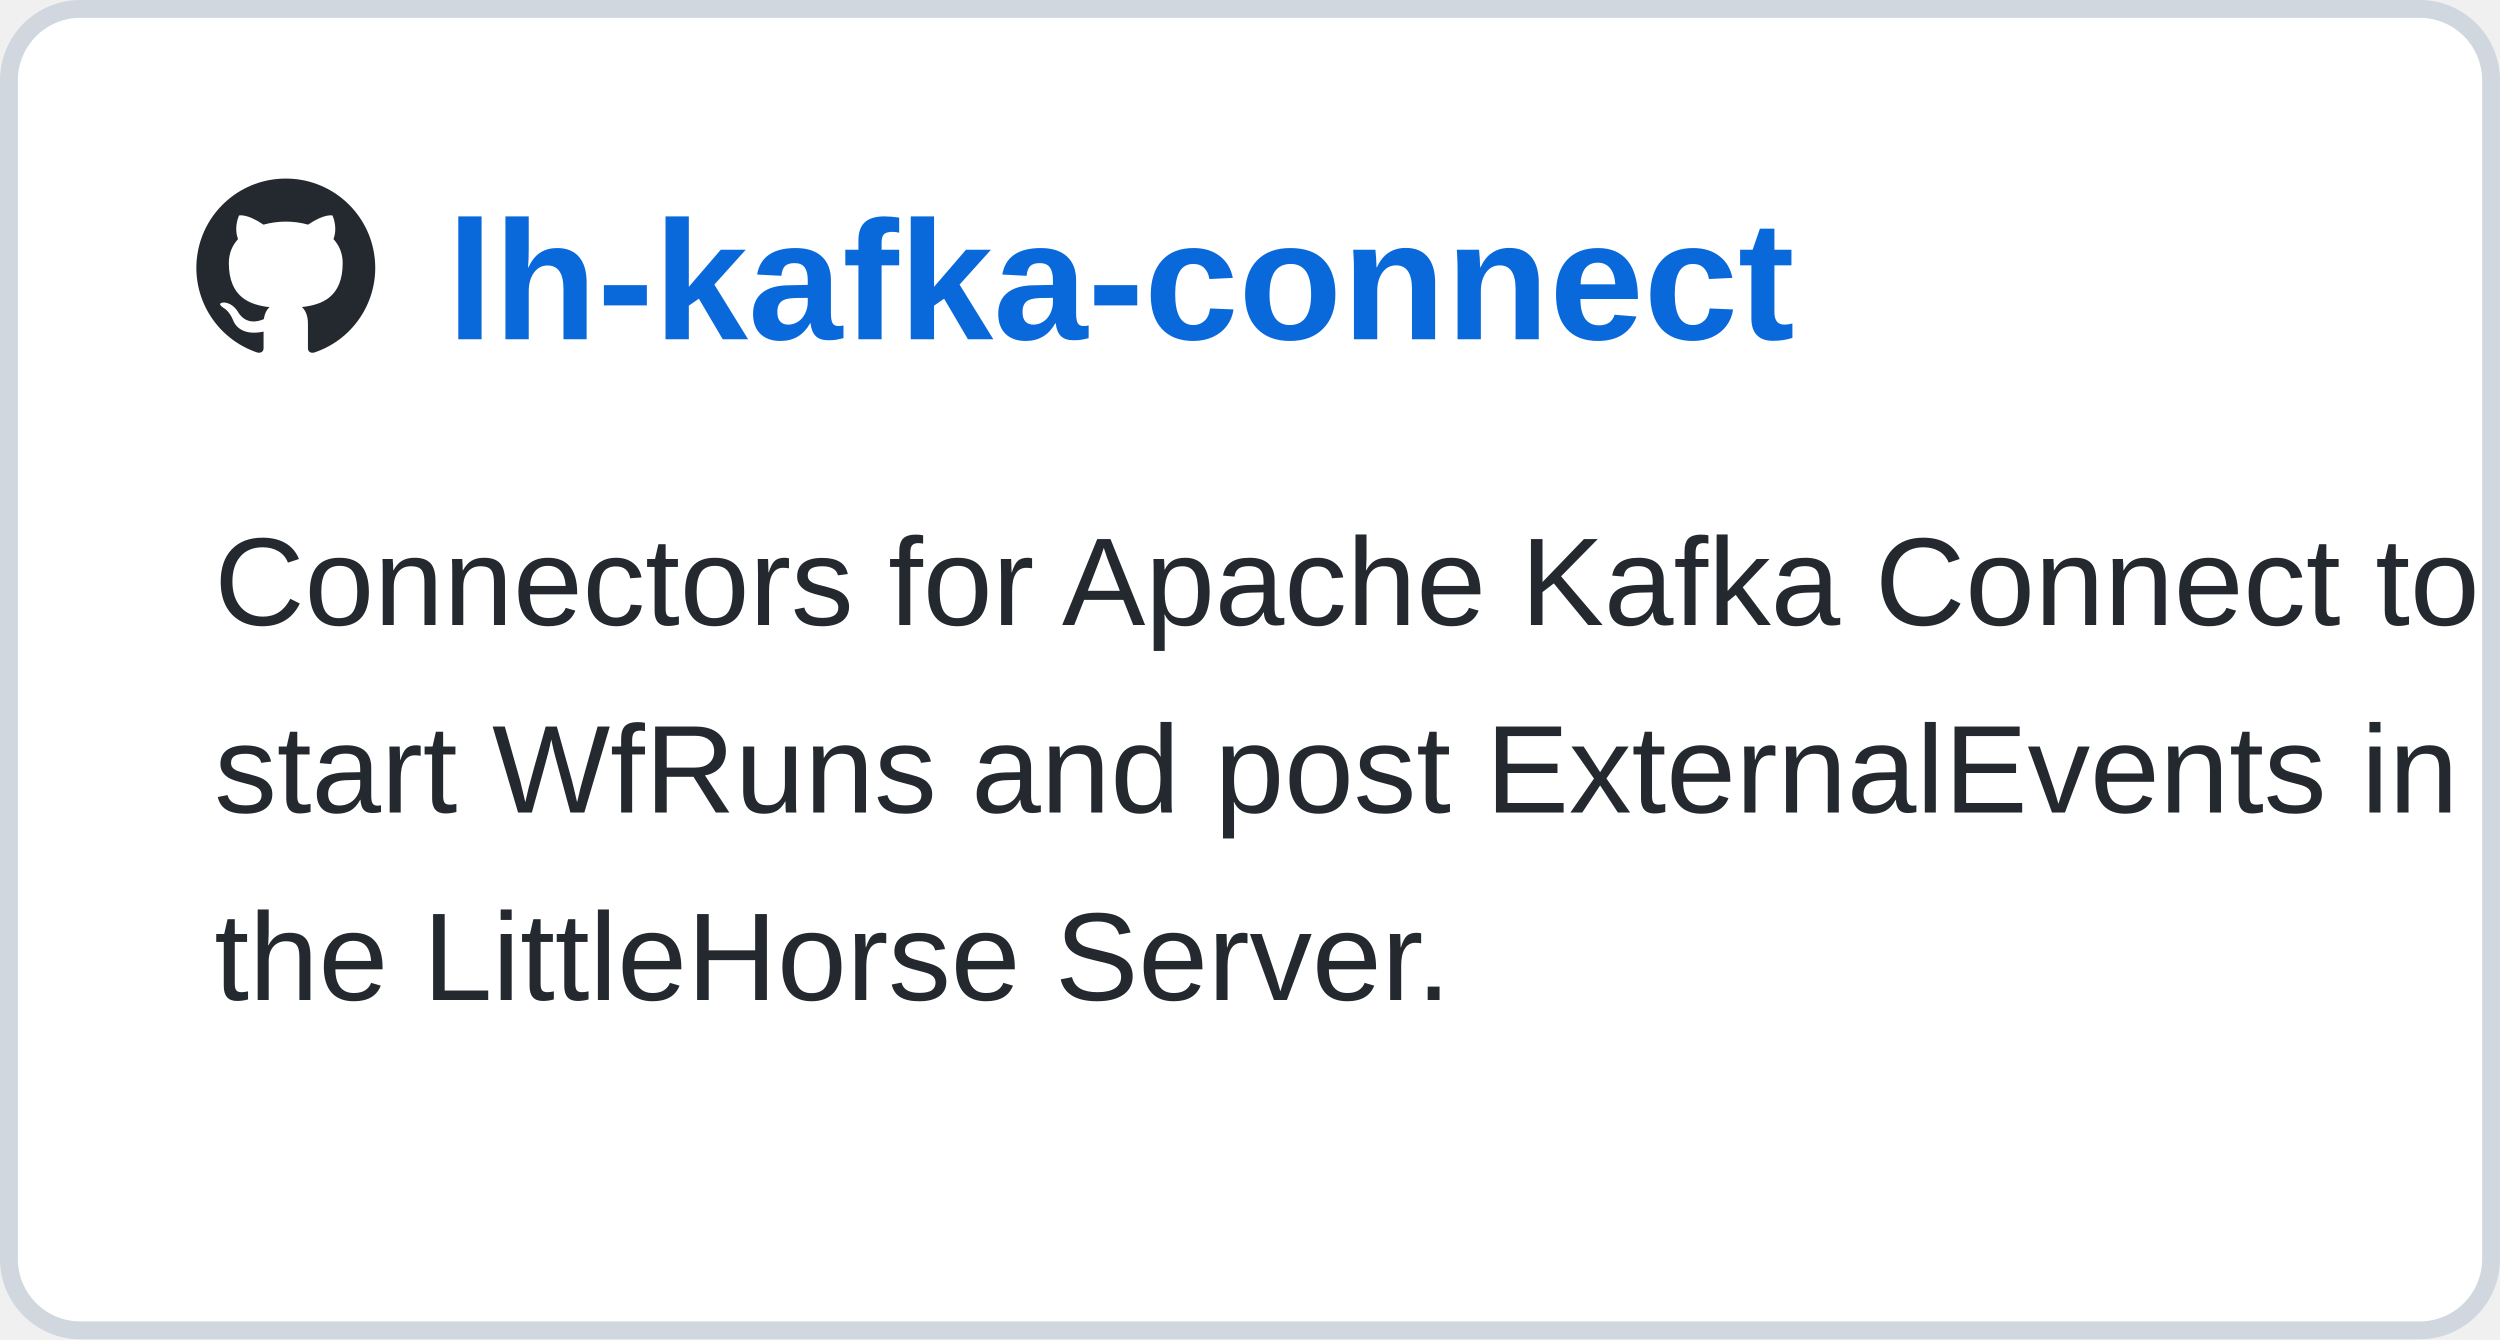
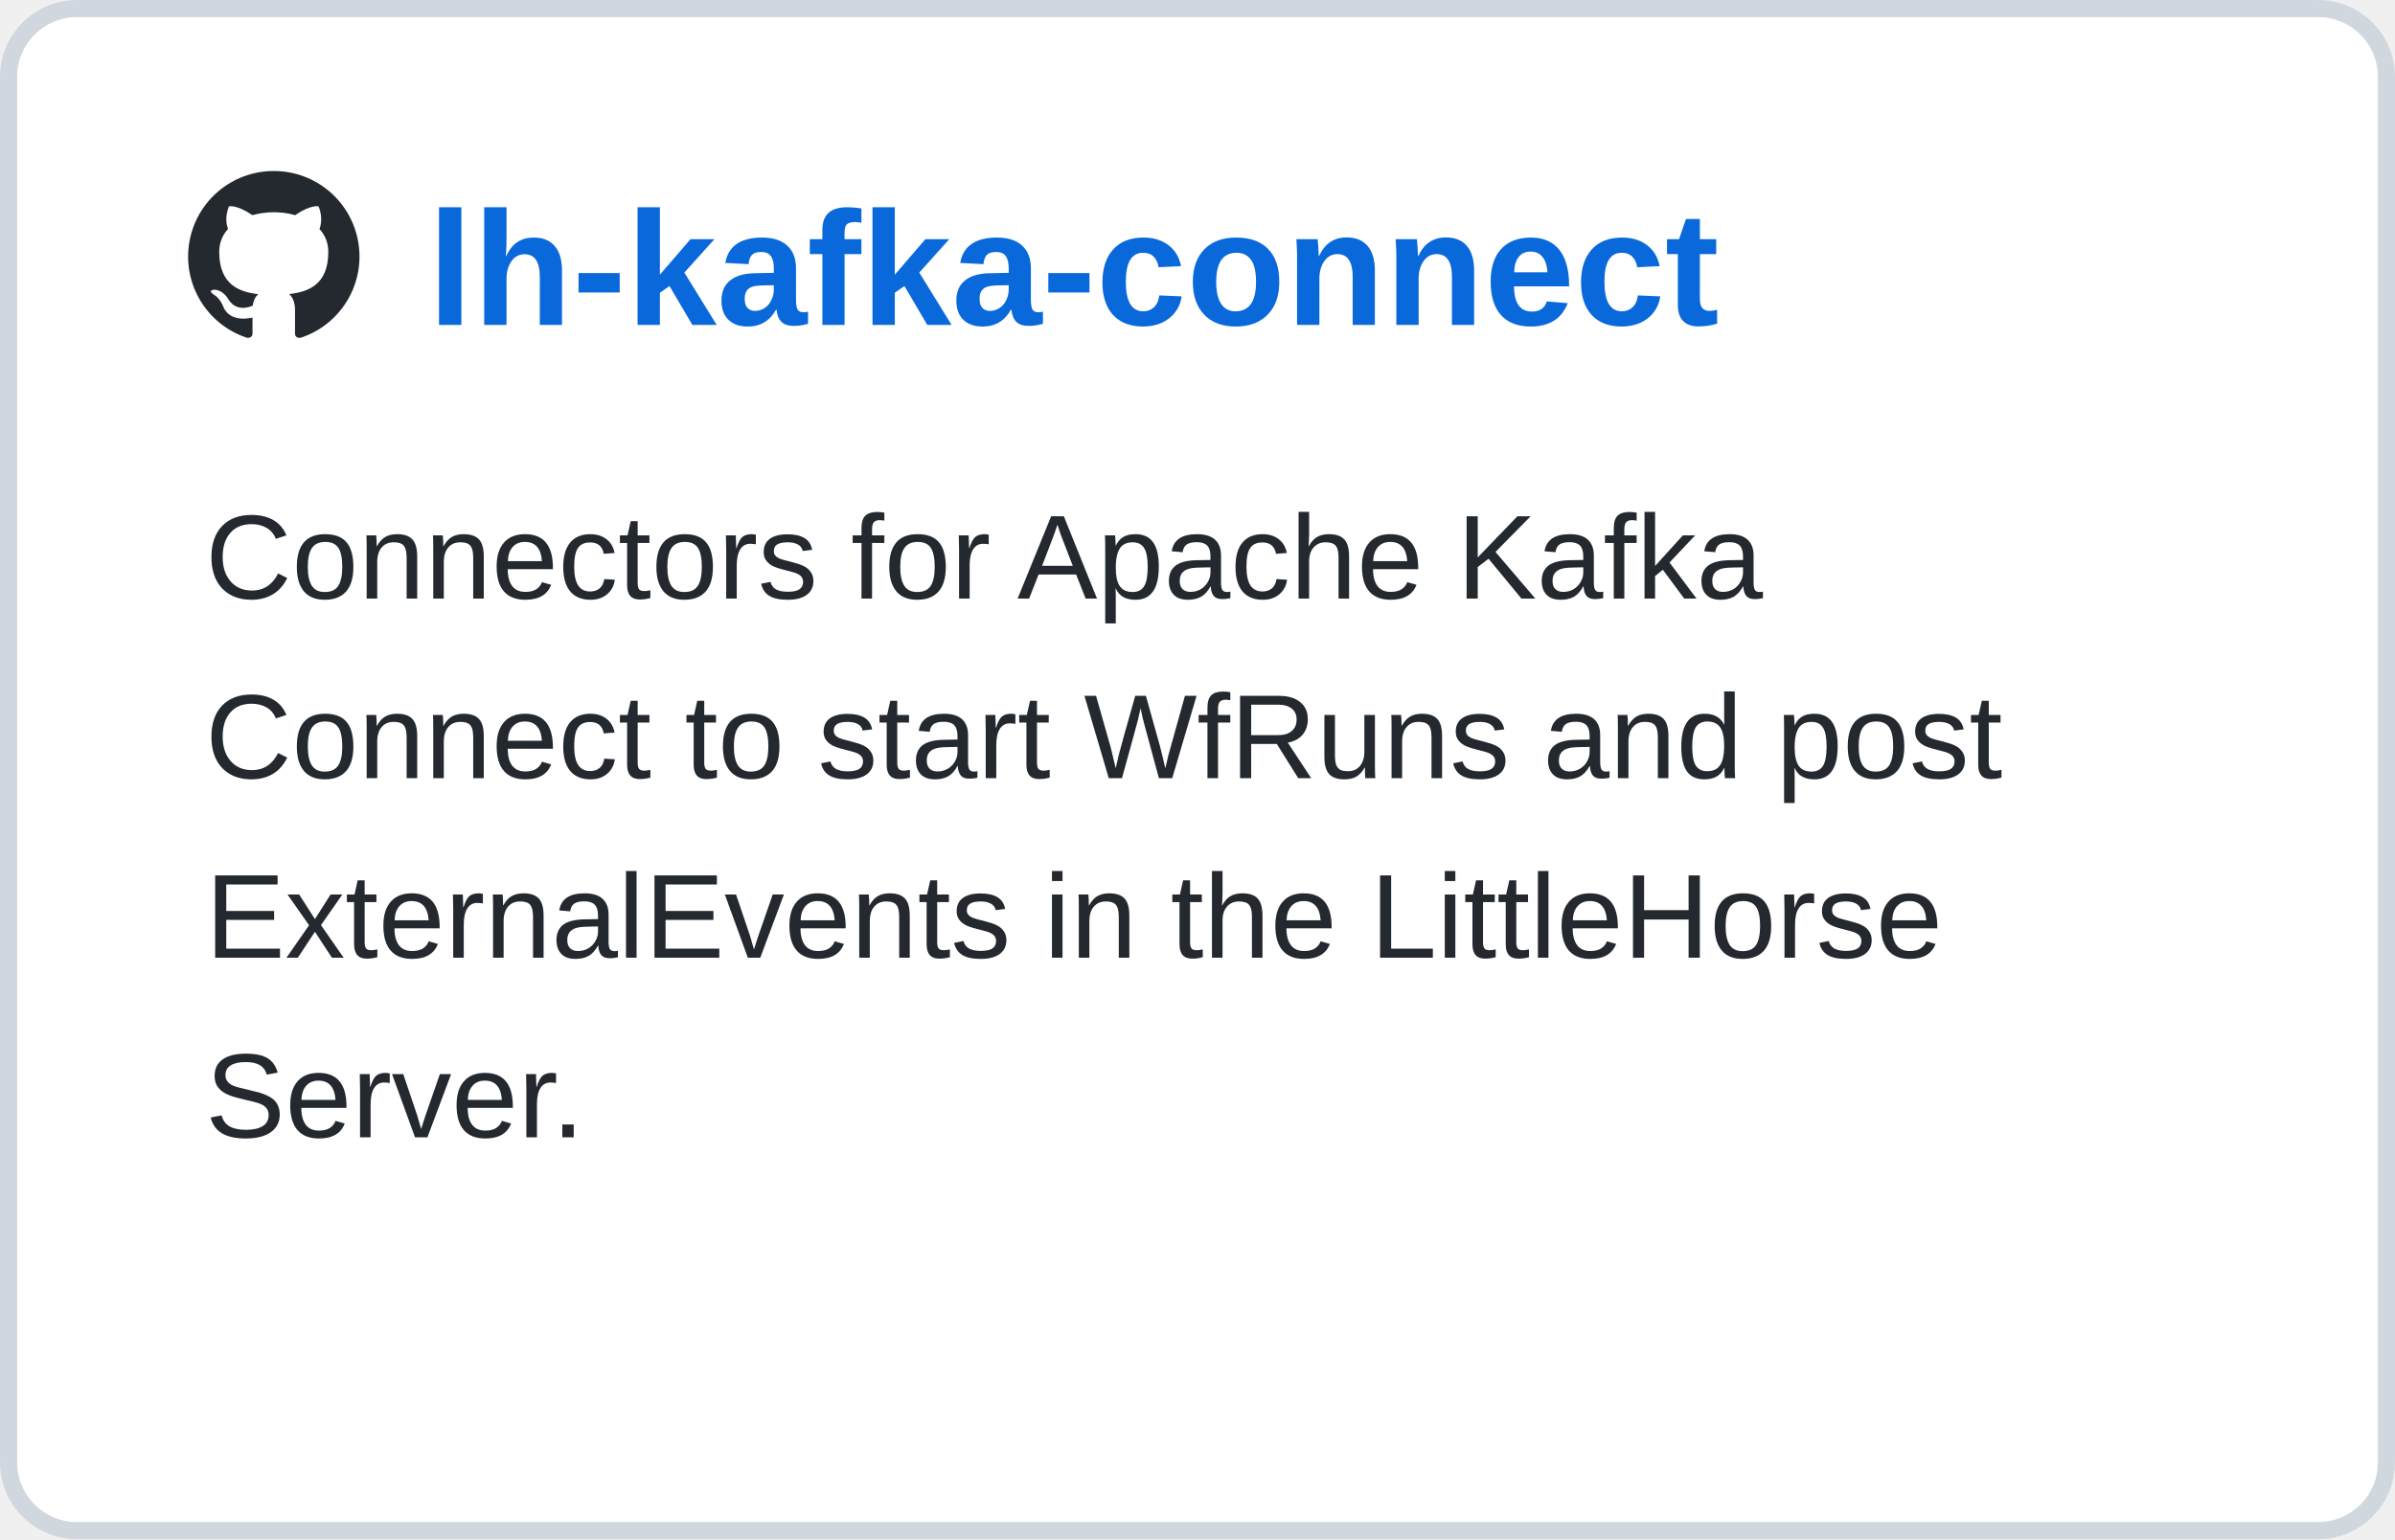
- <svg xmlns="http://www.w3.org/2000/svg" width="280" height="150" viewBox="0 0 280 150">
-   <rect x="1" y="1" width="278" height="148" rx="8" fill="#fff" stroke="#d0d7de" stroke-width="2" />
+ <svg xmlns="http://www.w3.org/2000/svg" width="280" height="180" viewBox="0 0 280 180">
+   <rect x="1" y="1" width="278" height="178" rx="8" fill="#fff" stroke="#d0d7de" stroke-width="2" />
  <g font-family="Arial, sans-serif">
    <path d="M32 20a10 10 0 0 0-3.16 19.49c.5.09.68-.22.68-.48v-1.87c-2.78.6-3.37-1.18-3.37-1.18-.45-1.16-1.11-1.47-1.11-1.47-.91-.62.07-.61.07-.61 1 .07 1.53 1.03 1.53 1.03.89 1.53 2.34 1.09 2.91.83.09-.65.35-1.09.64-1.34-2.22-.25-4.56-1.11-4.56-4.94 0-1.09.39-1.98 1.03-2.68-.1-.25-.45-1.27.1-2.64 0 0 .84-.27 2.75 1.02A9.56 9.56 0 0 1 32 24.82c.85 0 1.7.11 2.5.34 1.91-1.29 2.75-1.02 2.75-1.02.55 1.37.2 2.39.1 2.64.64.7 1.03 1.59 1.03 2.68 0 3.84-2.34 4.68-4.57 4.93.36.31.68.92.68 1.86v2.76c0 .27.18.58.69.48A10 10 0 0 0 32 20Z" fill="#24292f" />
    <text x="50" y="38" fill="#0969da" font-size="19" font-weight="600">lh-kafka-connect</text>
    <text x="24" y="70" fill="#24292f" font-size="14">
-       <tspan x="24" dy="0">Connectors for Apache Kafka Connect to</tspan>
-       <tspan x="24" dy="21">start WfRuns and post ExternalEvents in</tspan>
-       <tspan x="24" dy="21">the LittleHorse Server.</tspan>
+       <tspan x="24" dy="0">Connectors for Apache Kafka</tspan>
+       <tspan x="24" dy="21">Connect to start WfRuns and post</tspan>
+       <tspan x="24" dy="21">ExternalEvents in the LittleHorse</tspan>
+       <tspan x="24" dy="21">Server.</tspan>
    </text>
  </g>
</svg>
